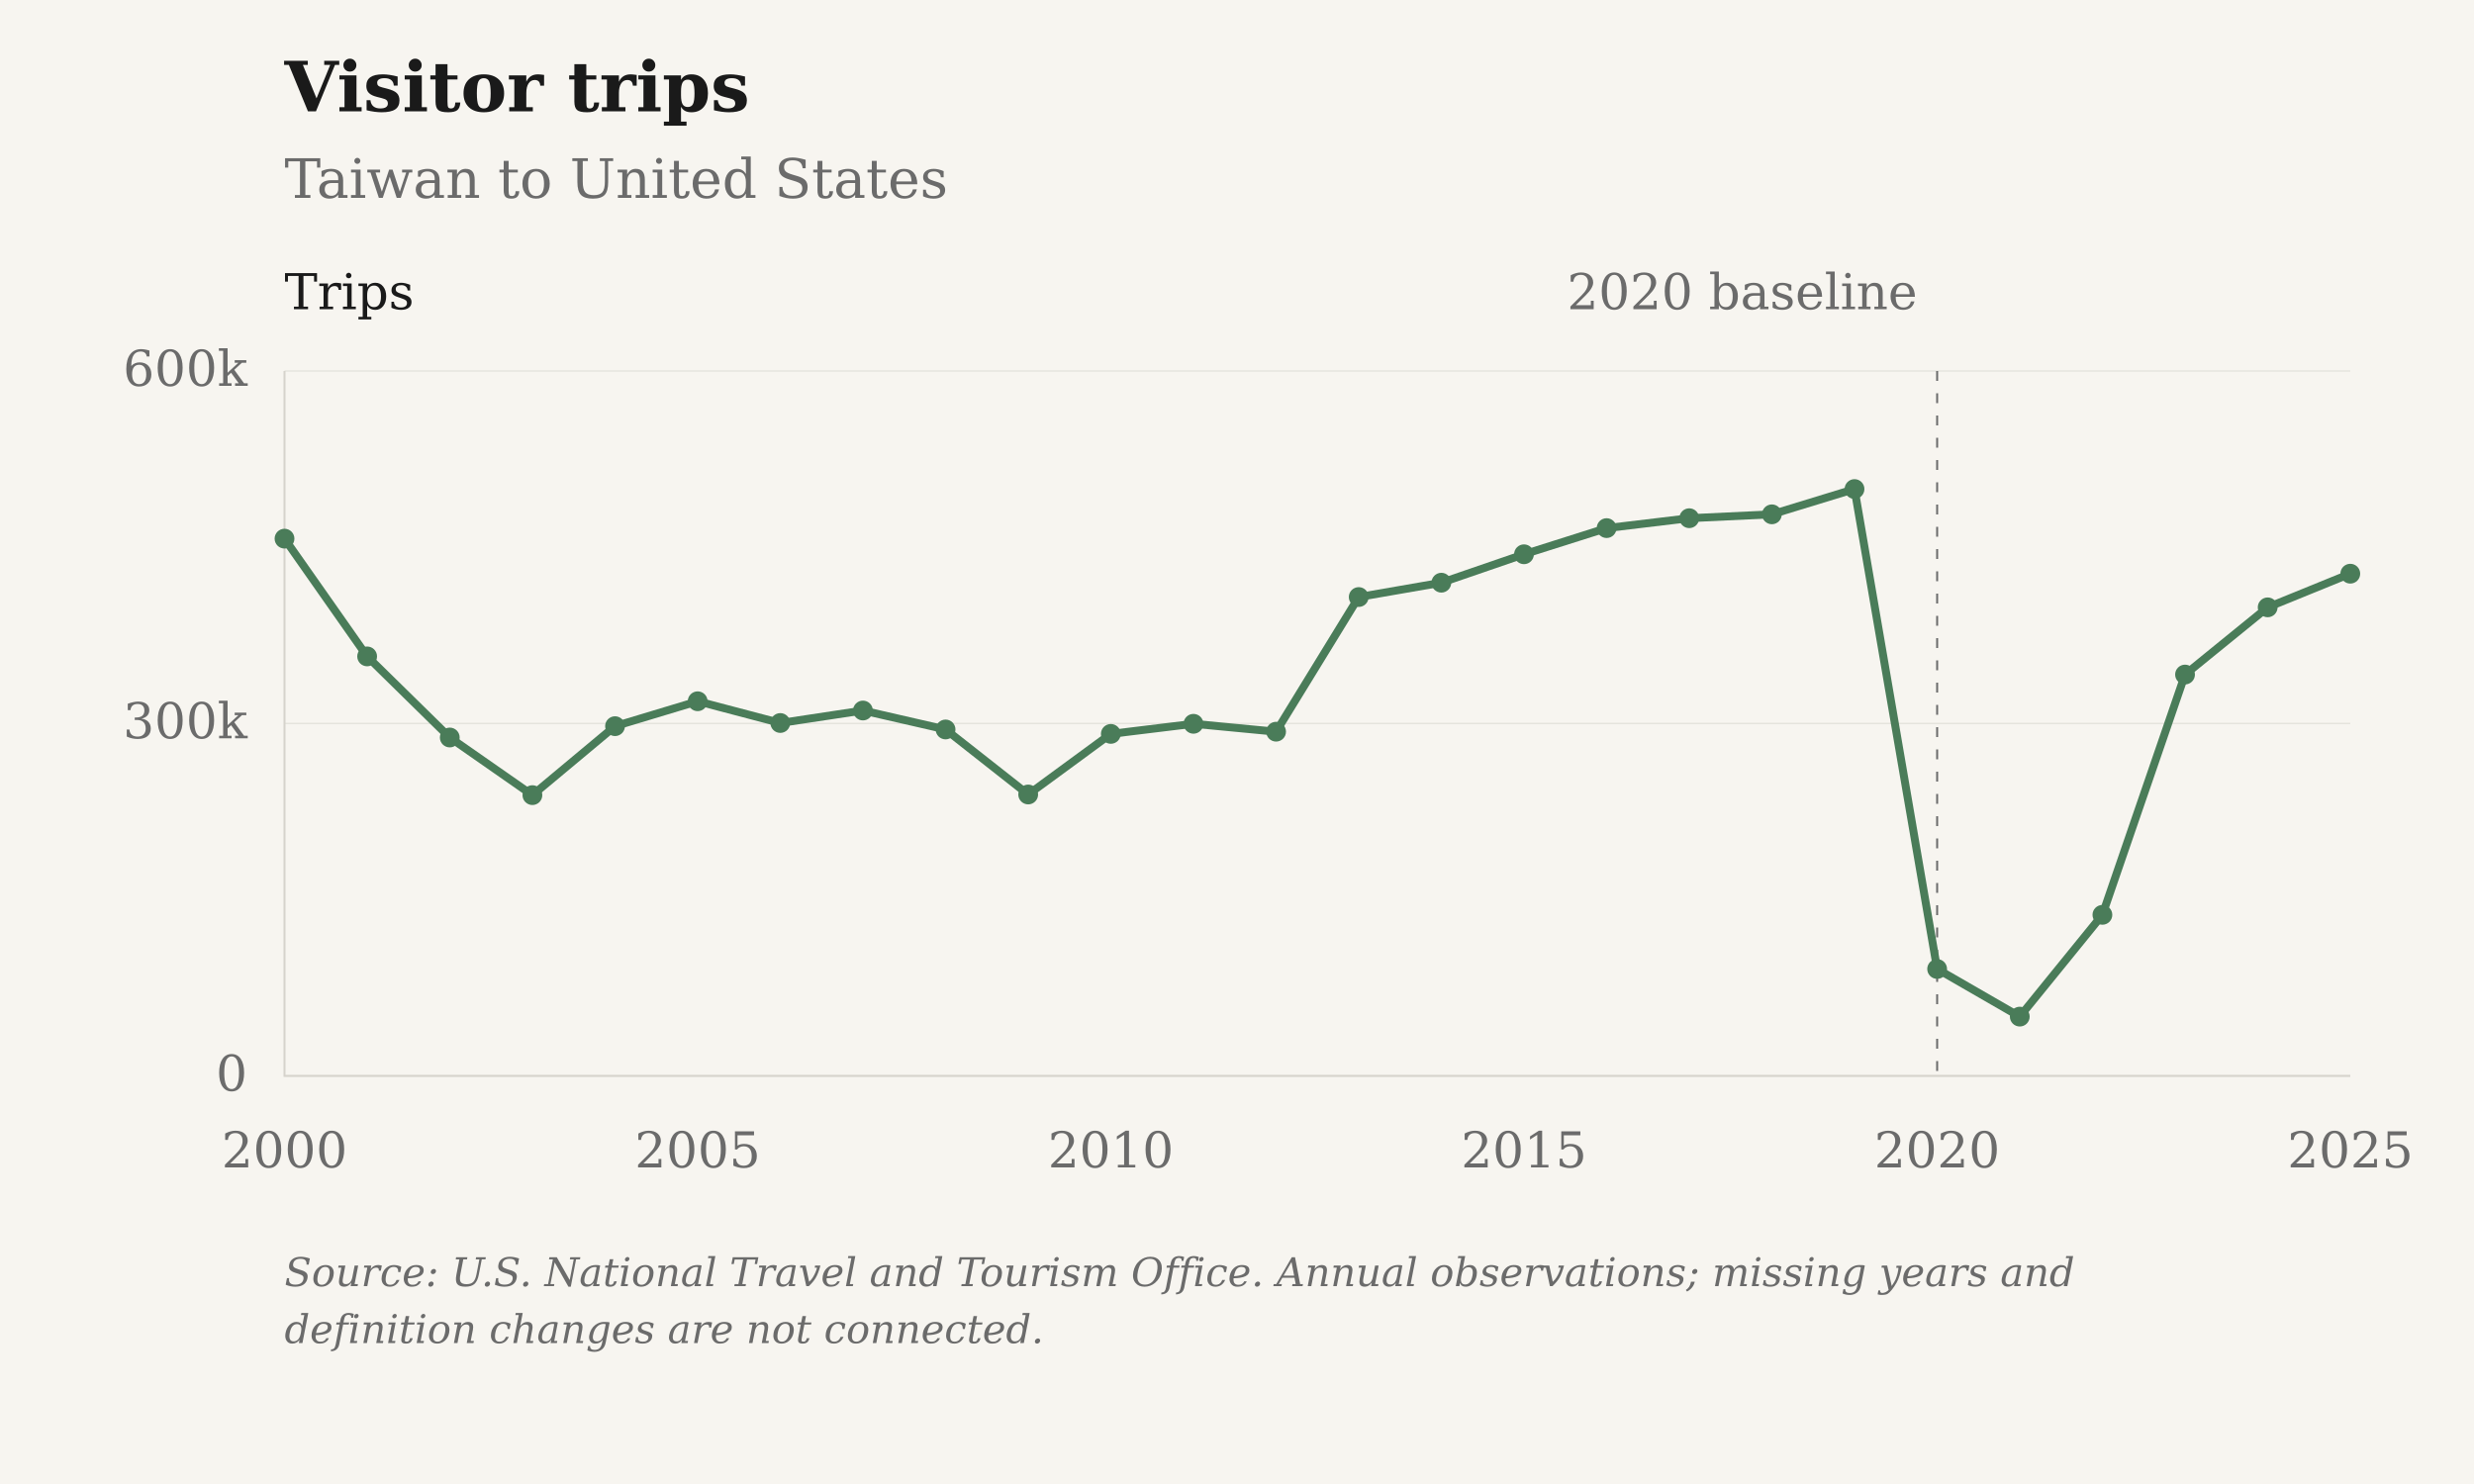
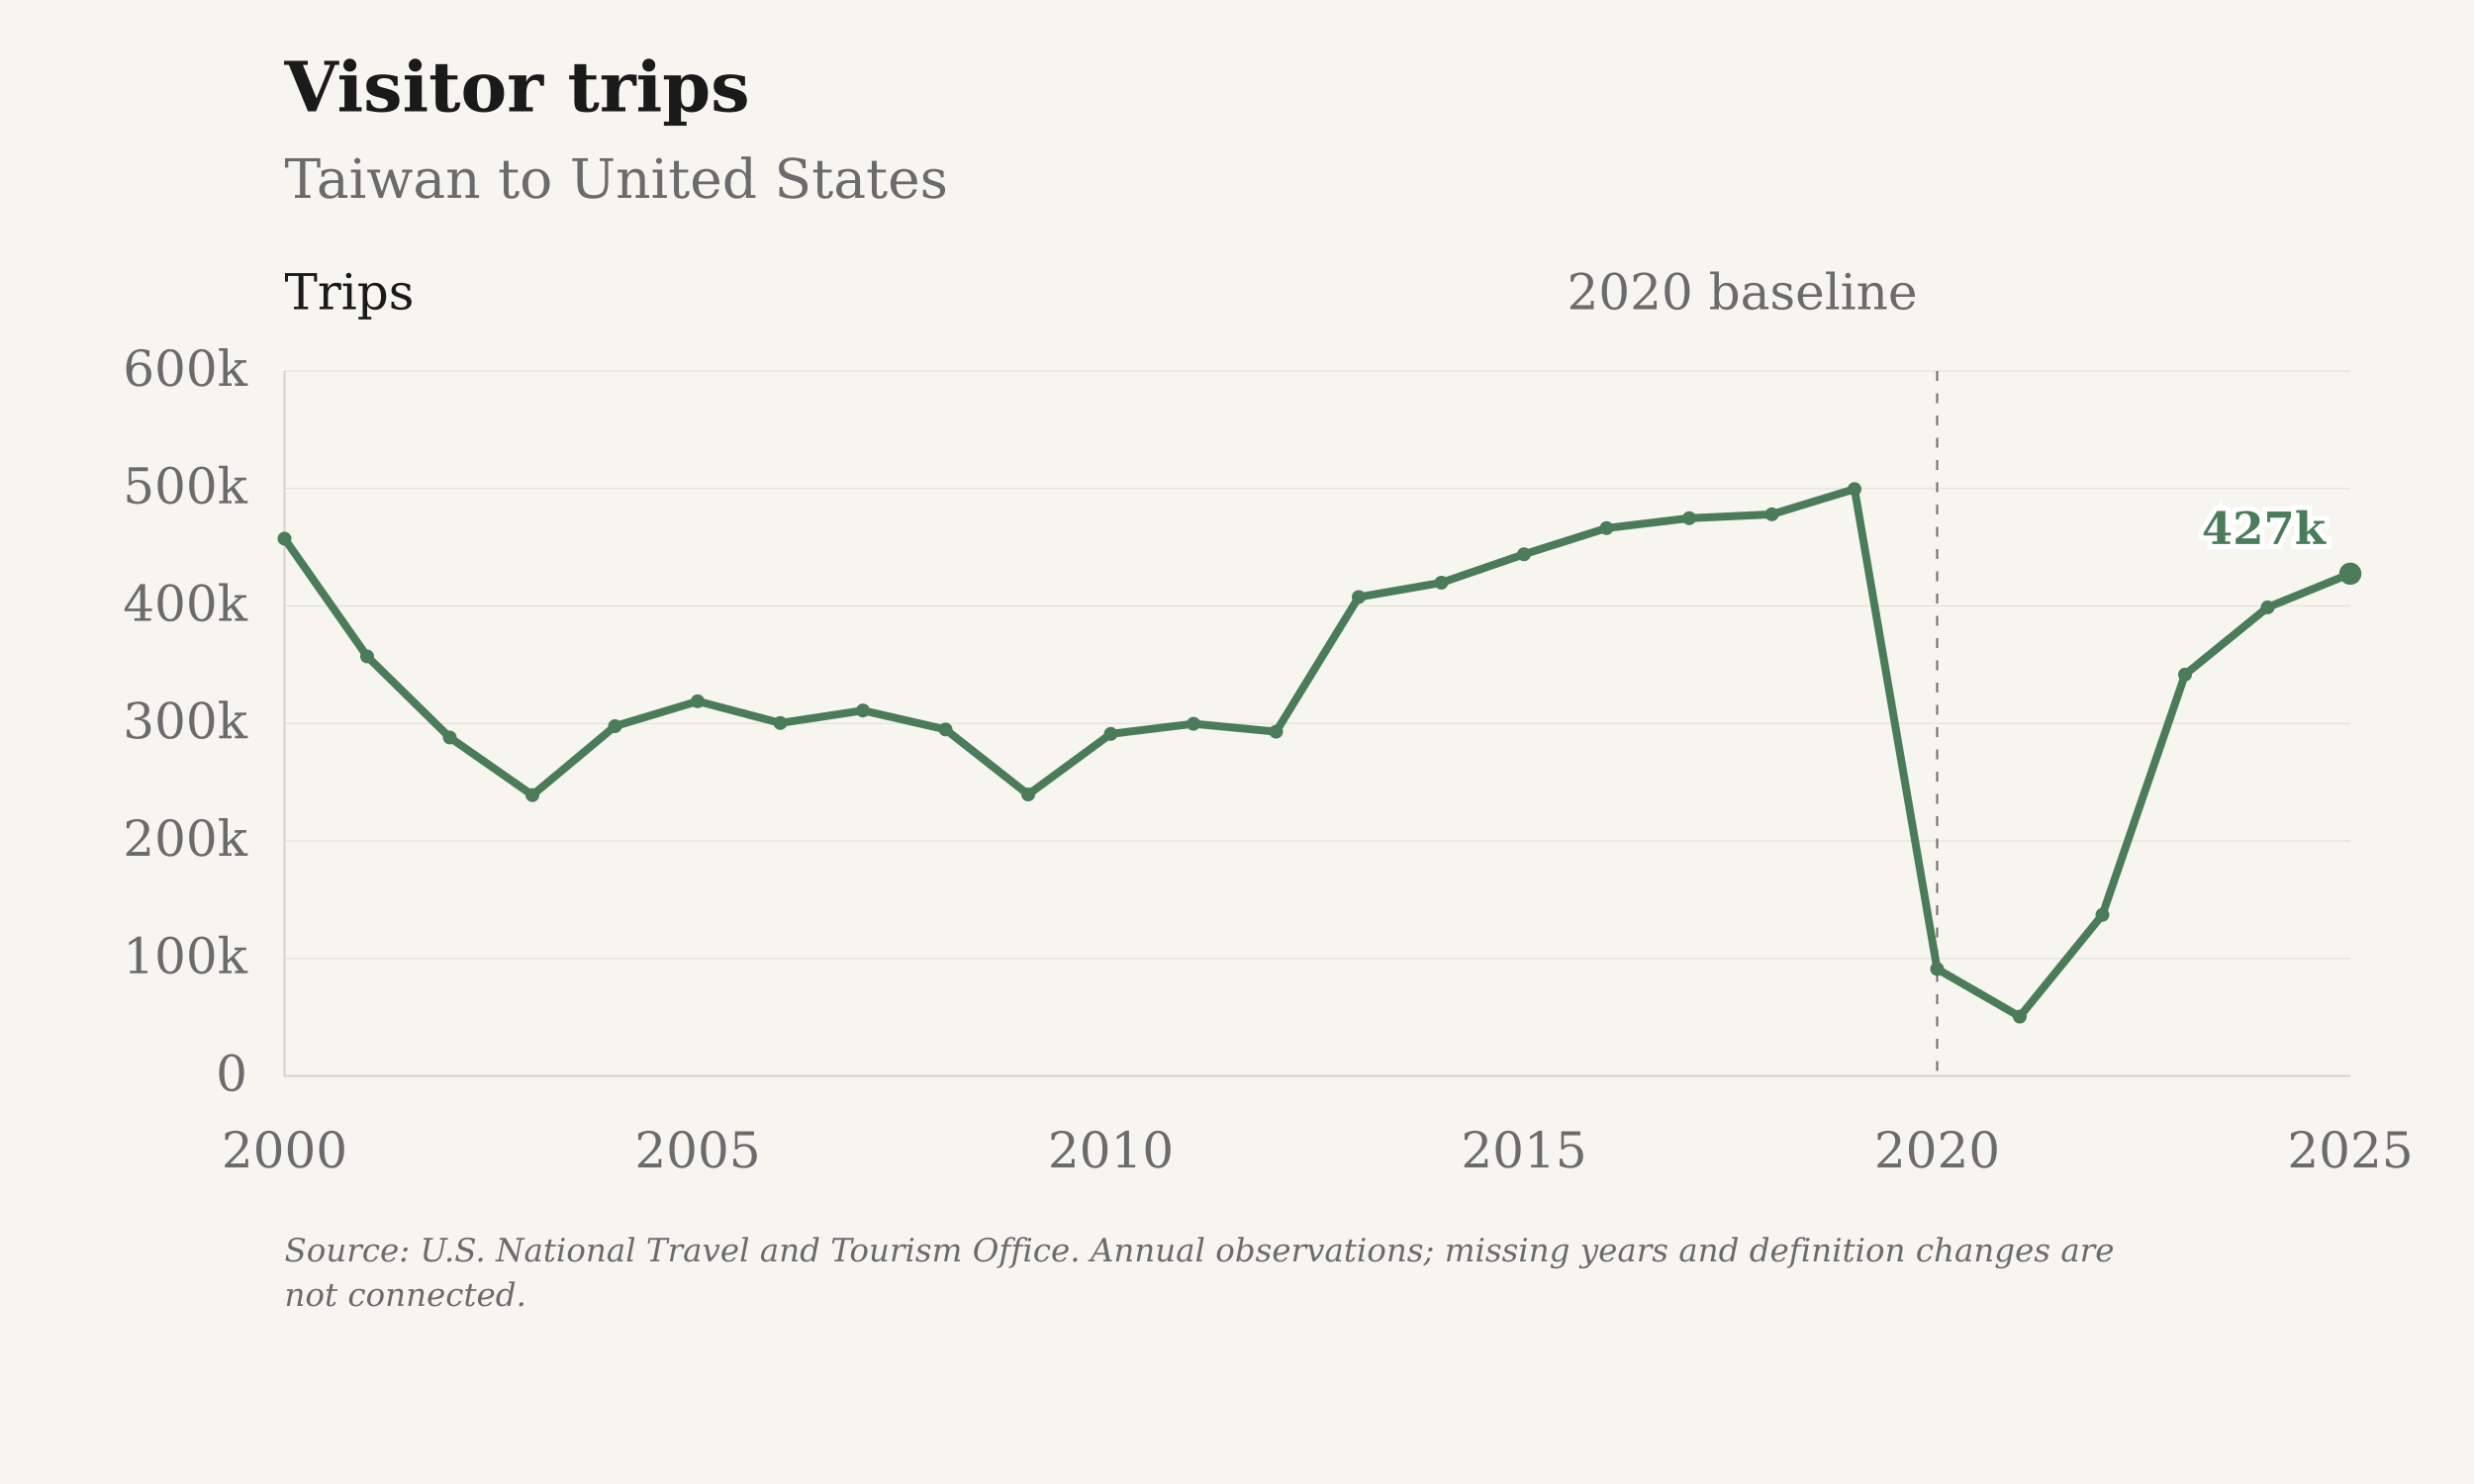
<svg xmlns="http://www.w3.org/2000/svg" viewBox="0 0 1000 600" role="img" aria-label="Visitor trips: Taiwan to United States">
  <rect class="chart-background" width="1000" height="600" fill="#F7F5F0" />
  <g font-family="DejaVu Serif, Georgia, 'Times New Roman', serif" font-size="20" fill="#6B6B6B">
    <text x="115" y="45" font-size="28" font-weight="bold" fill="#1A1A1A">Visitor trips</text>
    <text x="115" y="80" font-size="22">Taiwan to United States</text>
    <path d="M115 435.00H950" stroke="#D6D3CC" stroke-opacity="0.6" stroke-width="0.5" />
    <text x="100" y="441.00" text-anchor="end">0</text>
+     <path d="M115 387.50H950" stroke="#D6D3CC" stroke-opacity="0.6" stroke-width="0.5" />
+     <text x="100" y="393.50" text-anchor="end">100k</text>
+     <path d="M115 340.00H950" stroke="#D6D3CC" stroke-opacity="0.6" stroke-width="0.5" />
+     <text x="100" y="346.00" text-anchor="end">200k</text>
    <path d="M115 292.50H950" stroke="#D6D3CC" stroke-opacity="0.6" stroke-width="0.5" />
    <text x="100" y="298.50" text-anchor="end">300k</text>
+     <path d="M115 245.00H950" stroke="#D6D3CC" stroke-opacity="0.6" stroke-width="0.5" />
+     <text x="100" y="251.00" text-anchor="end">400k</text>
+     <path d="M115 197.50H950" stroke="#D6D3CC" stroke-opacity="0.6" stroke-width="0.5" />
+     <text x="100" y="203.50" text-anchor="end">500k</text>
    <path d="M115 150.00H950" stroke="#D6D3CC" stroke-opacity="0.6" stroke-width="0.5" />
    <text x="100" y="156.00" text-anchor="end">600k</text>
    <text x="115.00" y="472" text-anchor="middle">2000</text>
    <text x="282.00" y="472" text-anchor="middle">2005</text>
    <text x="449.00" y="472" text-anchor="middle">2010</text>
    <text x="616.00" y="472" text-anchor="middle">2015</text>
    <text x="783.00" y="472" text-anchor="middle">2020</text>
    <text x="950.00" y="472" text-anchor="middle">2025</text>
    <path d="M115 150V435H950" stroke="#D6D3CC" stroke-width="0.8" fill="none" />
    <path d="M783.00 150V435" stroke="#6B6B6B" stroke-width="0.8" stroke-dasharray="4 5" />
    <text x="775.00" y="125" text-anchor="end">2020 baseline</text>
    <text x="115" y="125" fill="#1A1A1A">Trips</text>
    <path class="data-line" d="M115.00,217.78 L148.40,265.39 L181.80,298.18 L215.20,321.48 L248.60,293.60 L282.00,283.53 L315.40,292.32 L348.80,287.27 L382.20,294.93 L415.60,321.22 L449.00,296.72 L482.40,292.64 L515.80,295.83 L549.20,241.39 L582.60,235.59 L616.00,224.10 L649.40,213.52 L682.80,209.52 L716.20,207.95 L749.60,197.73 L783.00,391.77 L816.40,411.03 L849.80,369.88 L883.20,272.73 L916.60,245.56 L950.00,231.95" fill="none" stroke="#4A7C59" stroke-width="3.2" stroke-linejoin="round" />
-     <circle cx="115.00" cy="217.78" r="4" fill="#4A7C59" />
-     <circle cx="148.40" cy="265.39" r="4" fill="#4A7C59" />
-     <circle cx="181.80" cy="298.18" r="4" fill="#4A7C59" />
-     <circle cx="215.20" cy="321.48" r="4" fill="#4A7C59" />
-     <circle cx="248.60" cy="293.60" r="4" fill="#4A7C59" />
-     <circle cx="282.00" cy="283.53" r="4" fill="#4A7C59" />
-     <circle cx="315.40" cy="292.32" r="4" fill="#4A7C59" />
-     <circle cx="348.80" cy="287.27" r="4" fill="#4A7C59" />
-     <circle cx="382.20" cy="294.93" r="4" fill="#4A7C59" />
-     <circle cx="415.60" cy="321.22" r="4" fill="#4A7C59" />
-     <circle cx="449.00" cy="296.72" r="4" fill="#4A7C59" />
-     <circle cx="482.40" cy="292.64" r="4" fill="#4A7C59" />
-     <circle cx="515.80" cy="295.83" r="4" fill="#4A7C59" />
-     <circle cx="549.20" cy="241.39" r="4" fill="#4A7C59" />
-     <circle cx="582.60" cy="235.59" r="4" fill="#4A7C59" />
-     <circle cx="616.00" cy="224.10" r="4" fill="#4A7C59" />
-     <circle cx="649.40" cy="213.52" r="4" fill="#4A7C59" />
-     <circle cx="682.80" cy="209.52" r="4" fill="#4A7C59" />
-     <circle cx="716.20" cy="207.95" r="4" fill="#4A7C59" />
-     <circle cx="749.60" cy="197.73" r="4" fill="#4A7C59" />
-     <circle cx="783.00" cy="391.77" r="4" fill="#4A7C59" />
-     <circle cx="816.40" cy="411.03" r="4" fill="#4A7C59" />
-     <circle cx="849.80" cy="369.88" r="4" fill="#4A7C59" />
-     <circle cx="883.20" cy="272.73" r="4" fill="#4A7C59" />
-     <circle cx="916.60" cy="245.56" r="4" fill="#4A7C59" />
-     <circle cx="950.00" cy="231.95" r="4" fill="#4A7C59" />
-     <text class="figure-source" x="115" y="520" font-size="16" font-style="italic">Source: U.S. National Travel and Tourism Office. Annual observations; missing years and</text>
-     <text class="figure-source" x="115" y="543" font-size="16" font-style="italic">definition changes are not connected.</text>
+     <circle cx="115.00" cy="217.78" r="2.8" fill="#4A7C59" />
+     <circle cx="148.40" cy="265.39" r="2.8" fill="#4A7C59" />
+     <circle cx="181.80" cy="298.18" r="2.8" fill="#4A7C59" />
+     <circle cx="215.20" cy="321.48" r="2.8" fill="#4A7C59" />
+     <circle cx="248.60" cy="293.60" r="2.8" fill="#4A7C59" />
+     <circle cx="282.00" cy="283.53" r="2.8" fill="#4A7C59" />
+     <circle cx="315.40" cy="292.32" r="2.8" fill="#4A7C59" />
+     <circle cx="348.80" cy="287.27" r="2.8" fill="#4A7C59" />
+     <circle cx="382.20" cy="294.93" r="2.8" fill="#4A7C59" />
+     <circle cx="415.60" cy="321.22" r="2.8" fill="#4A7C59" />
+     <circle cx="449.00" cy="296.72" r="2.8" fill="#4A7C59" />
+     <circle cx="482.40" cy="292.64" r="2.8" fill="#4A7C59" />
+     <circle cx="515.80" cy="295.83" r="2.8" fill="#4A7C59" />
+     <circle cx="549.20" cy="241.39" r="2.8" fill="#4A7C59" />
+     <circle cx="582.60" cy="235.59" r="2.8" fill="#4A7C59" />
+     <circle cx="616.00" cy="224.10" r="2.8" fill="#4A7C59" />
+     <circle cx="649.40" cy="213.52" r="2.8" fill="#4A7C59" />
+     <circle cx="682.80" cy="209.52" r="2.8" fill="#4A7C59" />
+     <circle cx="716.20" cy="207.95" r="2.8" fill="#4A7C59" />
+     <circle cx="749.60" cy="197.73" r="2.8" fill="#4A7C59" />
+     <circle cx="783.00" cy="391.77" r="2.8" fill="#4A7C59" />
+     <circle cx="816.40" cy="411.03" r="2.8" fill="#4A7C59" />
+     <circle cx="849.80" cy="369.88" r="2.8" fill="#4A7C59" />
+     <circle cx="883.20" cy="272.73" r="2.8" fill="#4A7C59" />
+     <circle cx="916.60" cy="245.56" r="2.8" fill="#4A7C59" />
+     <circle cx="950.00" cy="231.95" r="4.5" fill="#4A7C59" />
+     <text class="end-label" x="940.00" y="219.95" text-anchor="end" font-size="18" font-weight="bold" fill="#4A7C59" stroke="#FFFFFF" stroke-width="4" paint-order="stroke">427k</text>
+     <text class="figure-source" x="115" y="510" font-size="13" font-style="italic">Source: U.S. National Travel and Tourism Office. Annual observations; missing years and definition changes are</text>
+     <text class="figure-source" x="115" y="528" font-size="13" font-style="italic">not connected.</text>
  </g>
</svg>
